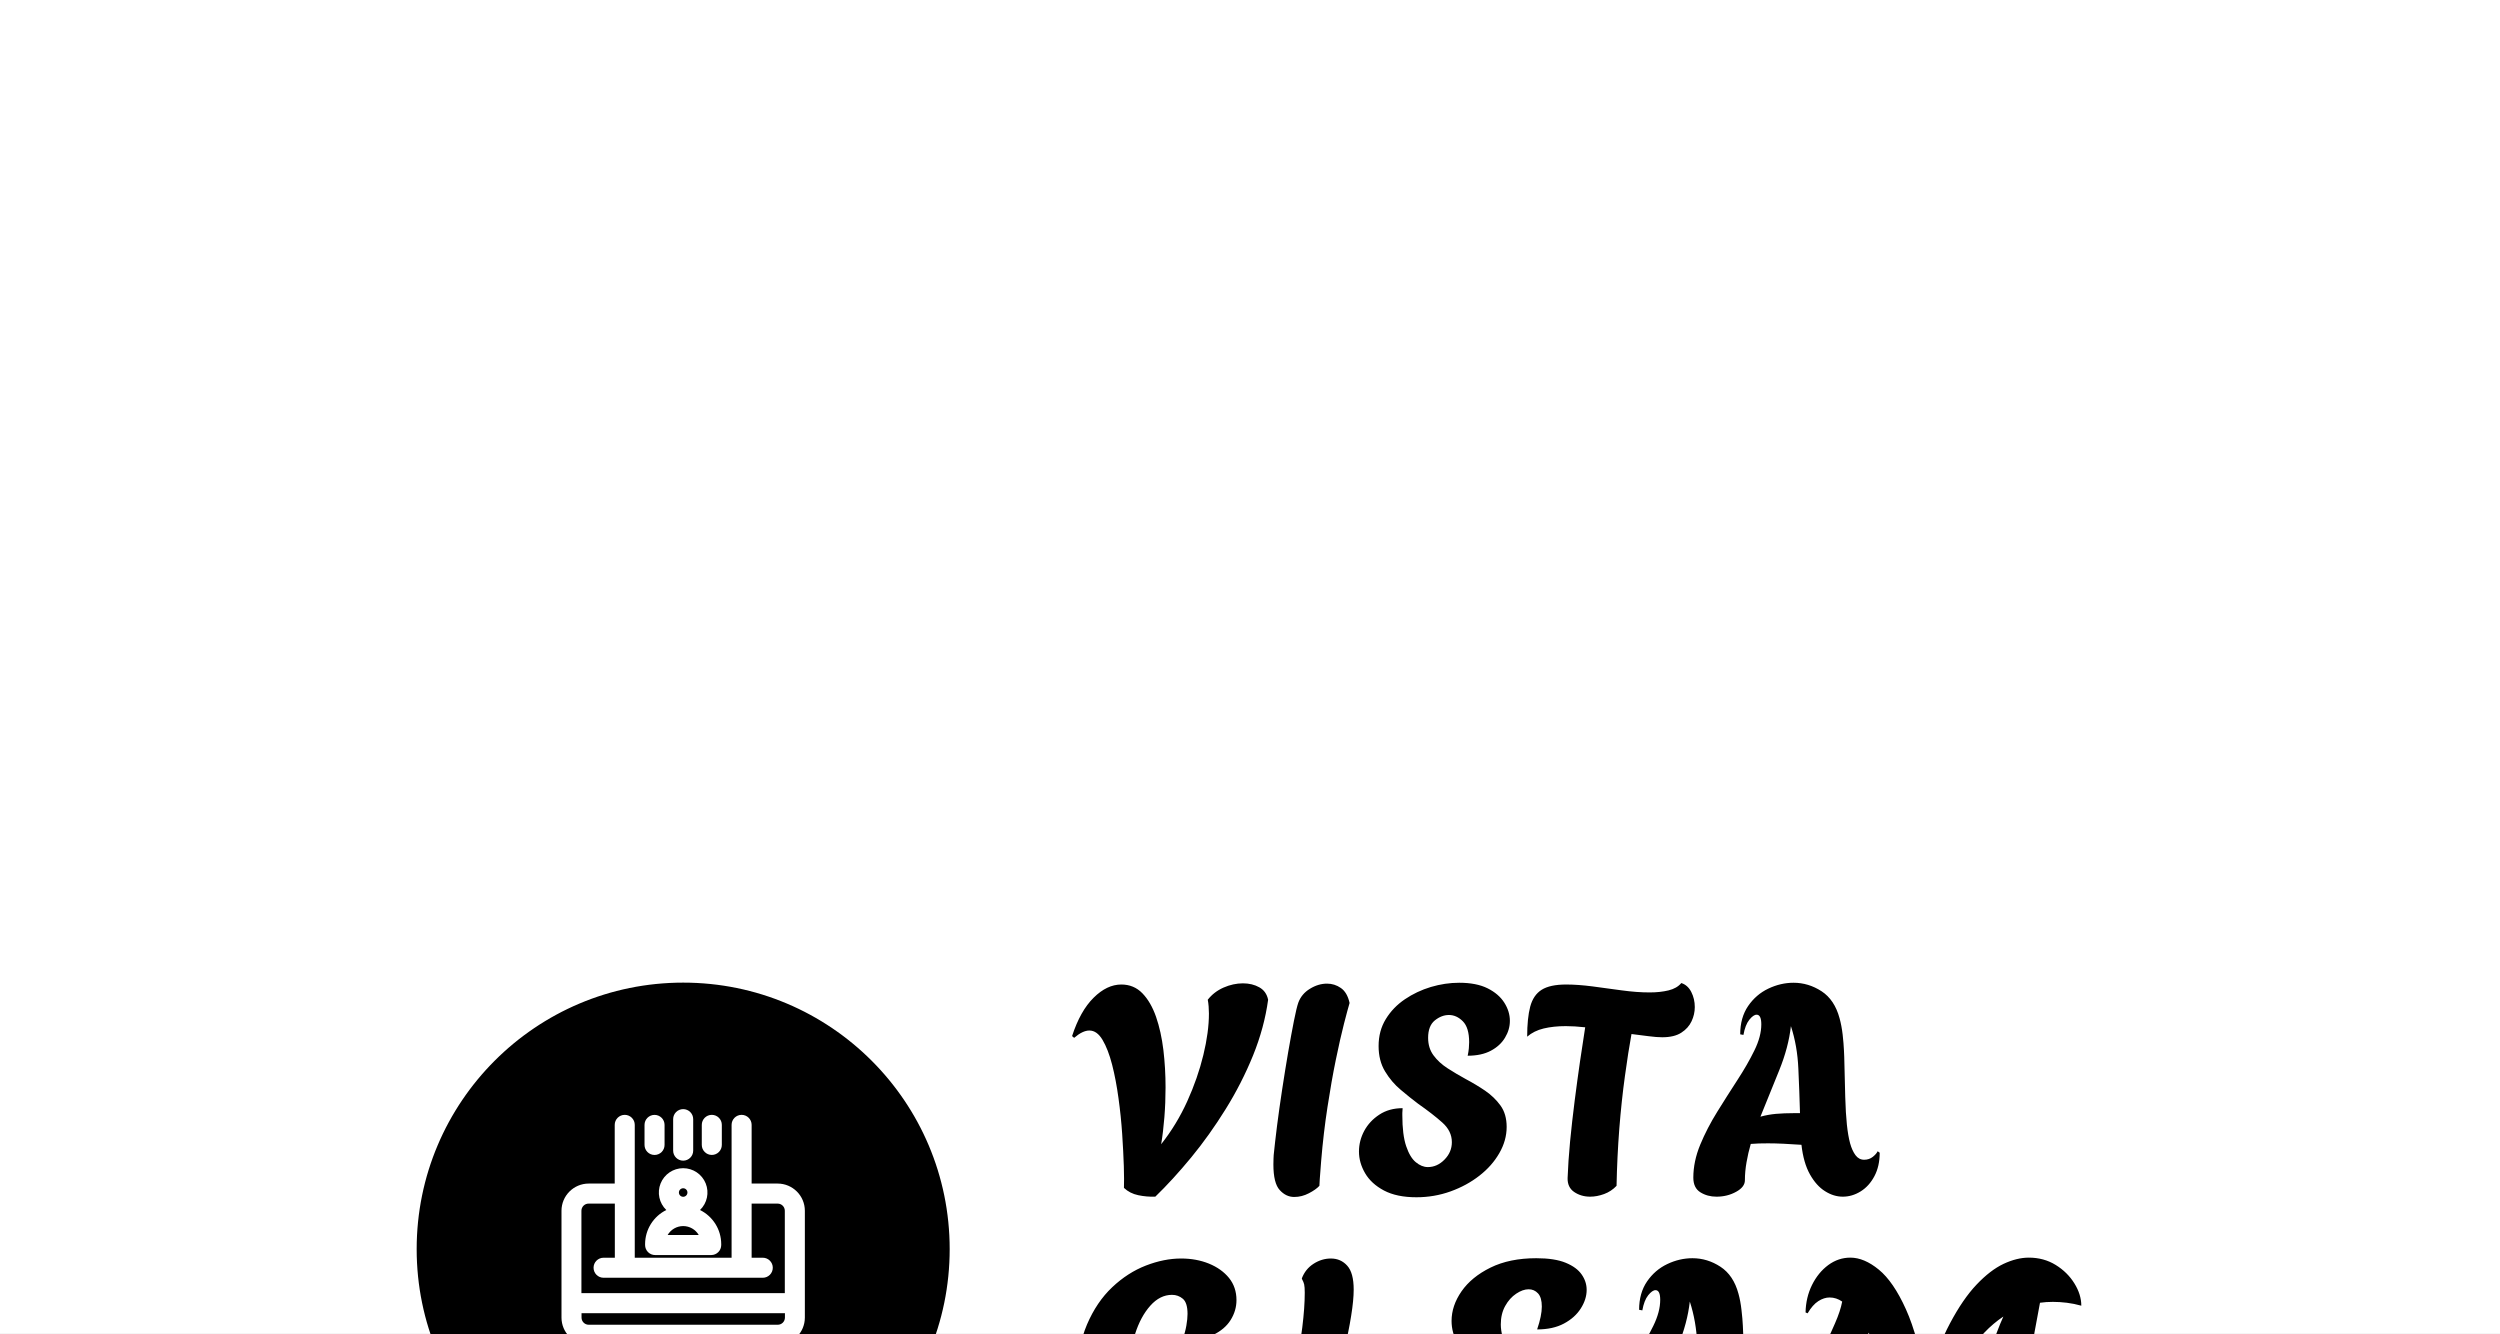
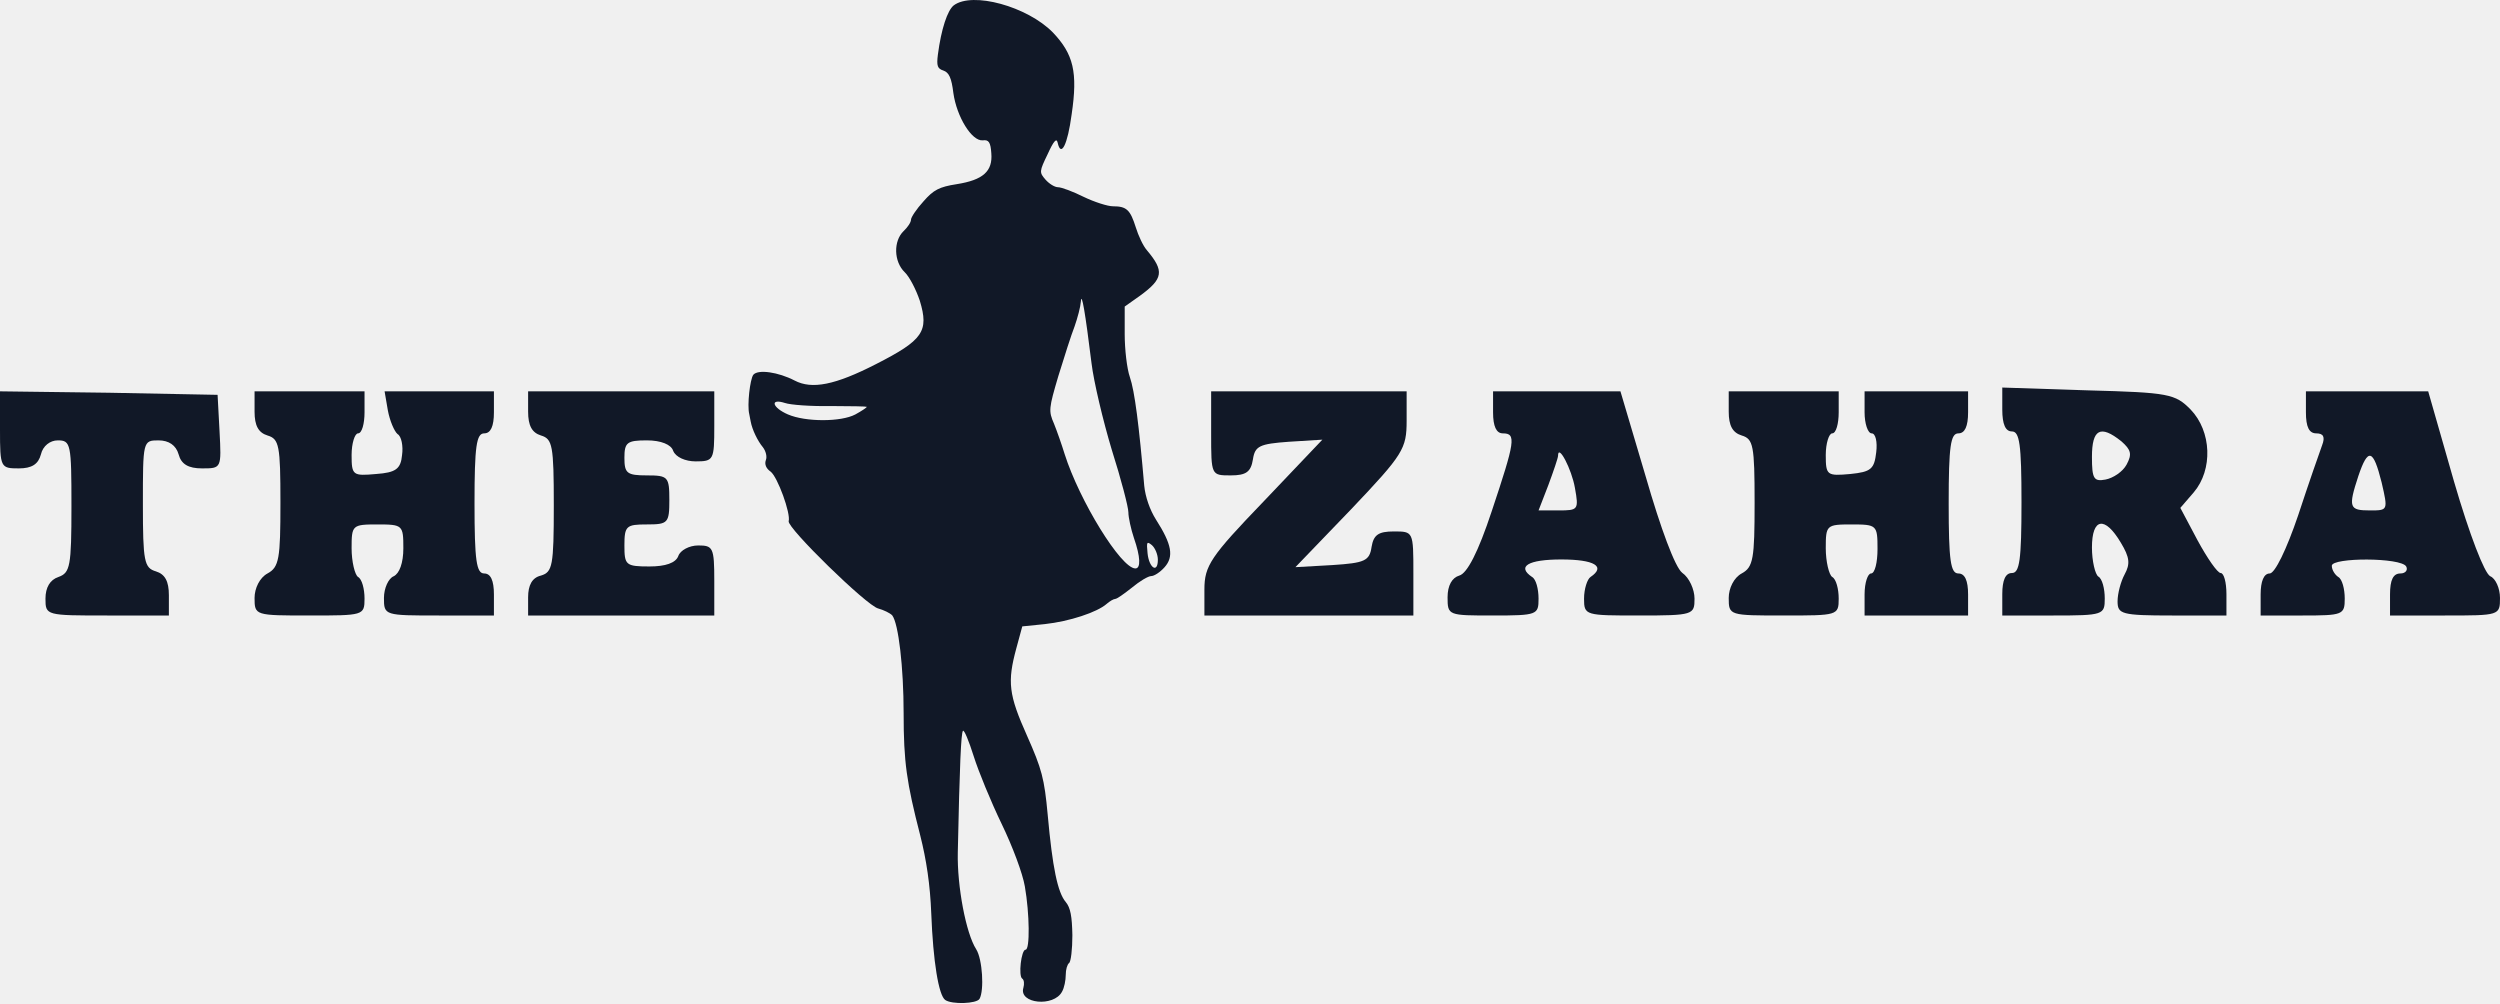
- <svg xmlns="http://www.w3.org/2000/svg" version="1.1" width="100%" height="100%" viewBox="0 0 1500 800">
-   <rect width="100%" height="100%" fill="#ffffff" />
-   <g transform="matrix(0.6666667,0,0,0.6666667,249.3939,582.8108)">
-     <svg viewBox="0 0 396 132" data-background-color="#000000" preserveAspectRatio="xMidYMid meet" height="500" width="1500">
-       <g id="tight-bounds" transform="matrix(1,0,0,1,0.24,0.2069327)">
-         <svg viewBox="0 0 395.52 131.586" height="131.586" width="395.52">
-           <g>
-             <svg viewBox="0 0 652.375 217.04" height="131.586" width="395.52">
-               <g transform="matrix(1,0,0,1,256.8549,0)">
-                 <svg viewBox="0 0 395.52 217.04" height="217.04" width="395.52">
-                   <g id="textblocktransform">
-                     <svg viewBox="0 0 395.52 217.04" height="217.04" width="395.52" id="textblock">
-                       <g>
-                         <svg viewBox="0 0 395.52 217.04" height="217.04" width="395.52">
-                           <g transform="matrix(1,0,0,1,0,0)">
-                             <svg width="395.52" viewBox="1.05 -36.3 172.2 90.9" height="217.04" data-palette-color="#ffffff">
-                               <svg />
-                               <svg />
-                               <g class="wordmark-text-0" data-fill-palette-color="primary" id="text-0">
-                                 <path d="M15.25 0.2v0c-0.967 0.033-1.933-0.05-2.9-0.25-0.967-0.2-1.783-0.617-2.45-1.25v0c0.033-0.833 0.027-2.067-0.02-3.7-0.053-1.633-0.147-3.46-0.28-5.48-0.133-2.013-0.343-4.053-0.63-6.12-0.28-2.067-0.643-3.977-1.09-5.73-0.453-1.747-0.997-3.153-1.63-4.22-0.633-1.067-1.383-1.6-2.25-1.6v0c-0.767 0-1.633 0.417-2.6 1.25v0l-0.35-0.3c0.933-2.867 2.16-5.05 3.68-6.55 1.513-1.5 3.087-2.25 4.72-2.25v0c1.433 0 2.633 0.5 3.6 1.5 0.967 1 1.743 2.34 2.33 4.02 0.58 1.687 0.997 3.57 1.25 5.65 0.247 2.087 0.37 4.213 0.37 6.38v0c0 1.733-0.067 3.433-0.2 5.1-0.133 1.667-0.317 3.2-0.55 4.6v0c1.767-2.233 3.25-4.673 4.45-7.32 1.2-2.653 2.117-5.29 2.75-7.91 0.633-2.613 0.95-4.97 0.95-7.07v0c0-0.4-0.017-0.807-0.05-1.22-0.033-0.42-0.083-0.797-0.15-1.13v0c0.7-0.9 1.6-1.593 2.7-2.08 1.1-0.48 2.2-0.72 3.3-0.72v0c1.067 0 2 0.227 2.8 0.68 0.8 0.447 1.3 1.153 1.5 2.12v0c-0.433 3.167-1.29 6.333-2.57 9.5-1.287 3.167-2.847 6.223-4.68 9.17-1.833 2.953-3.79 5.697-5.87 8.23-2.087 2.533-4.13 4.767-6.13 6.7zM38.95 0.25v0c-0.933 0-1.757-0.393-2.47-1.18-0.72-0.78-1.08-2.237-1.08-4.37v0c0-0.367 0.007-0.693 0.02-0.98 0.02-0.28 0.03-0.487 0.03-0.62v0c0.133-1.333 0.323-2.993 0.57-4.98 0.253-1.98 0.547-4.063 0.88-6.25 0.333-2.18 0.673-4.287 1.02-6.32 0.353-2.033 0.68-3.81 0.98-5.33 0.3-1.513 0.55-2.553 0.75-3.12v0c0.367-1 1.027-1.79 1.98-2.37 0.947-0.587 1.92-0.88 2.92-0.88v0c0.867 0 1.657 0.25 2.37 0.75 0.72 0.5 1.213 1.35 1.48 2.55v0c-0.2 0.667-0.517 1.84-0.95 3.52-0.433 1.687-0.9 3.747-1.4 6.18-0.5 2.433-0.973 5.117-1.42 8.05-0.453 2.933-0.813 6-1.08 9.2v0c-0.033 0.567-0.083 1.223-0.15 1.97-0.067 0.753-0.117 1.513-0.15 2.28v0c-0.4 0.433-1 0.857-1.8 1.27-0.8 0.42-1.633 0.63-2.5 0.63zM59.8 0.3v0c-2.233 0-4.077-0.383-5.53-1.15-1.447-0.767-2.52-1.75-3.22-2.95-0.7-1.2-1.05-2.433-1.05-3.7v0c0-1.233 0.3-2.41 0.9-3.53 0.6-1.113 1.46-2.037 2.58-2.77 1.113-0.733 2.437-1.1 3.97-1.1v0c-0.033 0.3-0.05 0.573-0.05 0.82 0 0.253 0 0.38 0 0.38v0c0 2.233 0.217 3.99 0.65 5.27 0.433 1.287 0.983 2.203 1.65 2.75 0.667 0.553 1.35 0.83 2.05 0.83v0c1.067 0 2.017-0.427 2.85-1.28 0.833-0.847 1.25-1.837 1.25-2.97v0c0-1.267-0.543-2.383-1.63-3.35-1.08-0.967-2.453-2.033-4.12-3.2v0c-0.933-0.7-1.923-1.493-2.97-2.38-1.053-0.88-1.947-1.93-2.68-3.15-0.733-1.213-1.1-2.653-1.1-4.32v0c0-1.733 0.41-3.267 1.23-4.6 0.813-1.333 1.897-2.46 3.25-3.38 1.347-0.913 2.827-1.613 4.44-2.1 1.62-0.48 3.23-0.72 4.83-0.72v0c1.967 0 3.583 0.317 4.85 0.95 1.267 0.633 2.217 1.45 2.85 2.45 0.633 1 0.95 2.033 0.95 3.1v0c0 1-0.277 1.957-0.83 2.87-0.547 0.92-1.353 1.663-2.42 2.23-1.067 0.567-2.383 0.85-3.95 0.85v0c0.1-0.467 0.167-0.893 0.2-1.28 0.033-0.38 0.05-0.72 0.05-1.02v0c0-1.667-0.36-2.86-1.08-3.58-0.713-0.713-1.503-1.07-2.37-1.07v0c-0.833 0-1.633 0.307-2.4 0.92-0.767 0.62-1.15 1.613-1.15 2.98v0c0 1.167 0.31 2.167 0.93 3 0.613 0.833 1.413 1.567 2.4 2.2 0.98 0.633 2.02 1.25 3.12 1.85v0c1.133 0.6 2.227 1.257 3.28 1.97 1.047 0.72 1.92 1.563 2.62 2.53 0.7 0.967 1.05 2.183 1.05 3.65v0c0 1.533-0.417 3.023-1.25 4.47-0.833 1.453-1.967 2.737-3.4 3.85-1.433 1.12-3.073 2.013-4.92 2.68-1.853 0.667-3.797 1-5.83 1zM89.45 0.2v0c-1.033 0-1.943-0.267-2.73-0.8-0.78-0.533-1.153-1.333-1.12-2.4v0c0.067-1.867 0.207-3.933 0.42-6.2 0.22-2.267 0.48-4.577 0.78-6.93 0.3-2.347 0.607-4.603 0.92-6.77 0.32-2.167 0.613-4.1 0.88-5.8v0c-0.6-0.067-1.183-0.117-1.75-0.15-0.567-0.033-1.083-0.05-1.55-0.05v0c-1.4 0-2.66 0.133-3.78 0.4-1.113 0.267-2.053 0.733-2.82 1.4v0c0-2.1 0.173-3.81 0.52-5.13 0.353-1.313 1.003-2.27 1.95-2.87 0.953-0.6 2.347-0.9 4.18-0.9v0c1.333 0 2.827 0.107 4.48 0.32 1.647 0.22 3.32 0.447 5.02 0.68 1.7 0.233 3.283 0.35 4.75 0.35v0c1.2 0 2.277-0.117 3.23-0.35 0.947-0.233 1.67-0.65 2.17-1.25v0c0.733 0.233 1.3 0.74 1.7 1.52 0.4 0.787 0.6 1.647 0.6 2.58v0c0 0.833-0.183 1.64-0.55 2.42-0.367 0.787-0.95 1.437-1.75 1.95-0.8 0.52-1.883 0.78-3.25 0.78v0c-0.633 0-1.41-0.06-2.33-0.18-0.913-0.113-1.887-0.237-2.92-0.37v0c-0.367 2-0.74 4.39-1.12 7.17-0.387 2.787-0.707 5.78-0.96 8.98-0.247 3.2-0.403 6.45-0.47 9.75v0c-0.6 0.633-1.307 1.1-2.12 1.4-0.82 0.3-1.613 0.45-2.38 0.45zM111 0.2v0c-1.033 0-1.95-0.25-2.75-0.75-0.8-0.5-1.2-1.333-1.2-2.5v0c0-1.833 0.39-3.7 1.17-5.6 0.787-1.9 1.757-3.777 2.91-5.63 1.147-1.847 2.293-3.653 3.44-5.42 1.153-1.767 2.12-3.45 2.9-5.05 0.787-1.6 1.18-3.083 1.18-4.45v0c0-1.1-0.267-1.65-0.8-1.65v0c-0.367 0-0.783 0.29-1.25 0.87-0.467 0.587-0.8 1.447-1 2.58v0l-0.55-0.1c0-1.9 0.45-3.51 1.35-4.83 0.9-1.313 2.05-2.303 3.45-2.97 1.4-0.667 2.833-1 4.3-1v0c1.7 0 3.293 0.483 4.78 1.45 1.48 0.967 2.503 2.5 3.07 4.6v0c0.233 0.833 0.41 1.767 0.53 2.8 0.113 1.033 0.187 1.923 0.22 2.67 0.033 0.753 0.05 1.13 0.05 1.13v0c0.067 2.7 0.123 4.983 0.17 6.85 0.053 1.867 0.147 3.433 0.28 4.7 0.133 1.267 0.317 2.333 0.55 3.2v0c0.233 0.833 0.54 1.507 0.92 2.02 0.387 0.52 0.88 0.78 1.48 0.78v0c0.567 0 1.06-0.167 1.48-0.5 0.413-0.333 0.687-0.65 0.82-0.95v0l0.35 0.25c0 1.533-0.3 2.867-0.9 4-0.6 1.133-1.383 2-2.35 2.6-0.967 0.6-1.983 0.9-3.05 0.9v0c-1.033 0-2.04-0.31-3.02-0.93-0.987-0.613-1.847-1.57-2.58-2.87-0.733-1.3-1.217-2.983-1.45-5.05v0c-1.033-0.067-2.043-0.127-3.03-0.18-0.98-0.047-1.87-0.07-2.67-0.07v0c-0.533 0-1.043 0.007-1.53 0.02-0.48 0.02-0.953 0.047-1.42 0.08v0c-0.3 1.033-0.54 2.073-0.72 3.12-0.187 1.053-0.28 2.08-0.28 3.08v0c0 0.767-0.5 1.423-1.5 1.97-1 0.553-2.117 0.83-3.35 0.83zM118.5-13.45v0c0.833-0.233 1.717-0.393 2.65-0.48 0.933-0.08 1.933-0.12 3-0.12v0h1.1c-0.067-2.467-0.16-5-0.28-7.6-0.113-2.6-0.537-5.017-1.27-7.25v0c-0.267 2.4-0.933 4.917-2 7.55-1.067 2.633-2.133 5.267-3.2 7.9z" fill="#000000" fill-rule="nonzero" stroke="none" stroke-width="1" stroke-linecap="butt" stroke-linejoin="miter" stroke-miterlimit="10" stroke-dasharray="" stroke-dashoffset="0" font-family="none" font-weight="none" font-size="none" text-anchor="none" style="mix-blend-mode: normal" data-fill-palette-color="primary" opacity="1" />
-                                 <path transform="translate(0,47)" d="M21.25 7.6v0c-0.233 0-0.457-0.007-0.67-0.02-0.22-0.02-0.447-0.047-0.68-0.08v0c-0.2-1.433-0.35-2.857-0.45-4.27-0.1-1.42-0.167-2.763-0.2-4.03v0c-1.6 0.733-3.25 1.1-4.95 1.1v0c-2.133 0-4.14-0.583-6.02-1.75-1.887-1.167-3.413-2.95-4.58-5.35-1.167-2.4-1.75-5.417-1.75-9.05v0c0-3.533 0.55-6.583 1.65-9.15 1.1-2.567 2.533-4.683 4.3-6.35 1.767-1.667 3.683-2.9 5.75-3.7 2.067-0.8 4.067-1.2 6-1.2v0c1.733 0 3.317 0.29 4.75 0.87 1.433 0.587 2.577 1.403 3.43 2.45 0.847 1.053 1.27 2.313 1.27 3.78v0c0 1.2-0.333 2.333-1 3.4-0.667 1.067-1.683 1.923-3.05 2.57-1.367 0.653-3.1 0.98-5.2 0.98v0c0.333-0.967 0.567-1.833 0.7-2.6 0.133-0.767 0.2-1.433 0.2-2v0c0-1.267-0.267-2.127-0.8-2.58-0.533-0.447-1.15-0.67-1.85-0.67v0c-1.367 0-2.6 0.617-3.7 1.85-1.1 1.233-1.967 2.84-2.6 4.82-0.633 1.987-0.95 4.113-0.95 6.38v0c0 3.233 0.633 5.767 1.9 7.6 1.267 1.833 2.85 2.75 4.75 2.75v0c0.733 0 1.5-0.15 2.3-0.45v0-0.05c0-2.5 0.227-4.493 0.68-5.98 0.447-1.48 1.03-2.537 1.75-3.17 0.713-0.633 1.453-0.95 2.22-0.95v0c0.833 0 1.627 0.283 2.38 0.85 0.747 0.567 1.37 1.29 1.87 2.17 0.5 0.887 0.75 1.847 0.75 2.88v0c0 0.933-0.257 1.873-0.77 2.82-0.52 0.953-1.397 1.813-2.63 2.58v0c-0.067 0.267-0.117 0.533-0.15 0.8-0.033 0.267-0.05 0.533-0.05 0.8v0c0 0.9 0.193 1.917 0.58 3.05 0.38 1.133 0.987 2.717 1.82 4.75v0c-0.2 0.767-0.657 1.467-1.37 2.1-0.72 0.633-1.57 1.133-2.55 1.5-0.987 0.367-2.013 0.55-3.08 0.55zM54.95 0.35v0c-1.2 0-2.557-0.217-4.07-0.65-1.52-0.433-3.103-0.91-4.75-1.43-1.653-0.513-3.297-0.887-4.93-1.12v0c-1.133 1.067-2.193 1.823-3.18 2.27-0.98 0.453-1.853 0.68-2.62 0.68v0c-0.967 0-1.783-0.283-2.45-0.85-0.667-0.567-1.167-1.293-1.5-2.18-0.333-0.88-0.5-1.787-0.5-2.72v0c0-0.967 0.177-1.883 0.53-2.75 0.347-0.867 0.887-1.577 1.62-2.13 0.733-0.547 1.667-0.82 2.8-0.82v0c0.233 0 0.483 0.017 0.75 0.05 0.267 0.033 0.55 0.083 0.85 0.15v0c0.633-1.933 1.19-4.073 1.67-6.42 0.487-2.353 0.873-4.663 1.16-6.93 0.28-2.267 0.42-4.233 0.42-5.9v0c0-0.667-0.033-1.143-0.1-1.43-0.067-0.28-0.183-0.57-0.35-0.87v0l-0.05-0.15c0.4-1.067 1.067-1.9 2-2.5 0.933-0.6 1.917-0.9 2.95-0.9v0c1.133 0 2.067 0.41 2.8 1.23 0.733 0.813 1.1 2.17 1.1 4.07v0c0 1.2-0.143 2.69-0.43 4.47-0.28 1.787-0.67 3.703-1.17 5.75-0.5 2.053-1.05 4.08-1.65 6.08-0.6 2-1.2 3.783-1.8 5.35v0c1.467 0.333 2.943 0.717 4.43 1.15 1.48 0.433 2.937 0.65 4.37 0.65v0c1.1 0 2.16-0.2 3.18-0.6 1.013-0.4 1.97-1.133 2.87-2.2v0c0.667 0.433 1.16 1.05 1.48 1.85 0.313 0.8 0.47 1.65 0.47 2.55v0c0 1-0.207 1.973-0.62 2.92-0.42 0.953-1.063 1.747-1.93 2.38-0.867 0.633-1.983 0.95-3.35 0.95zM72.75 0.35v0c-2.233 0-4.083-0.41-5.55-1.23-1.467-0.813-2.55-1.88-3.25-3.2-0.7-1.313-1.05-2.737-1.05-4.27v0c0-1.367 0.267-2.717 0.8-4.05 0.533-1.333 1.327-2.55 2.38-3.65 1.047-1.1 2.32-1.967 3.82-2.6v0c-1.367-0.867-2.39-1.91-3.07-3.13-0.687-1.213-1.03-2.487-1.03-3.82v0c0-1.733 0.567-3.417 1.7-5.05 1.133-1.633 2.783-2.983 4.95-4.05 2.167-1.067 4.767-1.6 7.8-1.6v0c2.1 0 3.777 0.26 5.03 0.78 1.247 0.513 2.153 1.18 2.72 2 0.567 0.813 0.85 1.687 0.85 2.62v0c0 1.067-0.333 2.123-1 3.17-0.667 1.053-1.627 1.913-2.88 2.58-1.247 0.667-2.77 1-4.57 1v0c0.533-1.567 0.8-2.867 0.8-3.9v0c0-1.033-0.217-1.783-0.65-2.25-0.433-0.467-0.967-0.7-1.6-0.7v0c-0.667 0-1.373 0.25-2.12 0.75-0.753 0.5-1.38 1.2-1.88 2.1-0.5 0.9-0.75 1.95-0.75 3.15v0c0 0.633 0.1 1.34 0.3 2.12 0.2 0.787 0.517 1.563 0.95 2.33v0c0.733-0.467 1.407-0.81 2.02-1.03 0.62-0.213 1.18-0.32 1.68-0.32v0c1.033 0 1.783 0.357 2.25 1.07 0.467 0.72 0.7 1.53 0.7 2.43v0c0 1.067-0.323 2.083-0.97 3.05-0.653 0.967-1.613 1.45-2.88 1.45v0c-1.167 0-2.533-0.55-4.1-1.65v0c-1.833 1.3-2.75 2.833-2.75 4.6v0c0 1.367 0.423 2.4 1.27 3.1 0.853 0.7 1.947 1.05 3.28 1.05v0c1.7 0 3.6-0.593 5.7-1.78 2.1-1.18 3.967-2.953 5.6-5.32v0l0.4 0.25c-0.067 2.333-0.543 4.373-1.43 6.12-0.88 1.753-2.027 3.213-3.44 4.38-1.42 1.167-2.997 2.04-4.73 2.62-1.733 0.587-3.5 0.88-5.3 0.88zM93.75 0.2v0c-1.033 0-1.95-0.25-2.75-0.75-0.8-0.5-1.2-1.333-1.2-2.5v0c0-1.833 0.39-3.7 1.17-5.6 0.787-1.9 1.757-3.777 2.91-5.63 1.147-1.847 2.293-3.653 3.44-5.42 1.153-1.767 2.12-3.45 2.9-5.05 0.787-1.6 1.18-3.083 1.18-4.45v0c0-1.1-0.267-1.65-0.8-1.65v0c-0.367 0-0.783 0.29-1.25 0.87-0.467 0.587-0.8 1.447-1 2.58v0l-0.55-0.1c0-1.9 0.45-3.51 1.35-4.83 0.9-1.313 2.05-2.303 3.45-2.97 1.4-0.667 2.833-1 4.3-1v0c1.7 0 3.29 0.483 4.77 1.45 1.487 0.967 2.513 2.5 3.08 4.6v0c0.233 0.833 0.407 1.767 0.52 2.8 0.12 1.033 0.197 1.923 0.23 2.67 0.033 0.753 0.05 1.13 0.05 1.13v0c0.067 2.7 0.123 4.983 0.17 6.85 0.053 1.867 0.147 3.433 0.28 4.7 0.133 1.267 0.317 2.333 0.55 3.2v0c0.233 0.833 0.54 1.507 0.92 2.02 0.387 0.52 0.88 0.78 1.48 0.78v0c0.567 0 1.057-0.167 1.47-0.5 0.42-0.333 0.697-0.65 0.83-0.95v0l0.35 0.25c0 1.533-0.3 2.867-0.9 4-0.6 1.133-1.383 2-2.35 2.6-0.967 0.6-1.983 0.9-3.05 0.9v0c-1.033 0-2.043-0.31-3.03-0.93-0.98-0.613-1.837-1.57-2.57-2.87-0.733-1.3-1.217-2.983-1.45-5.05v0c-1.033-0.067-2.043-0.127-3.03-0.18-0.98-0.047-1.87-0.07-2.67-0.07v0c-0.533 0-1.043 0.007-1.53 0.02-0.48 0.02-0.953 0.047-1.42 0.08v0c-0.3 1.033-0.54 2.073-0.72 3.12-0.187 1.053-0.28 2.08-0.28 3.08v0c0 0.767-0.5 1.423-1.5 1.97-1 0.553-2.117 0.83-3.35 0.83zM101.25-13.45v0c0.833-0.233 1.717-0.393 2.65-0.48 0.933-0.08 1.933-0.12 3-0.12v0h1.1c-0.067-2.467-0.16-5-0.28-7.6-0.113-2.6-0.537-5.017-1.27-7.25v0c-0.267 2.4-0.933 4.917-2 7.55-1.067 2.633-2.133 5.267-3.2 7.9zM162 0v0c-1.067 0-2.09-0.3-3.07-0.9-0.987-0.6-1.78-1.55-2.38-2.85-0.6-1.3-0.9-2.967-0.9-5v0c0-1.667 0.2-3.543 0.6-5.63 0.4-2.08 0.923-4.17 1.57-6.27 0.653-2.1 1.363-4 2.13-5.7v0c-2.3 1.533-4.317 3.65-6.05 6.35-1.733 2.7-3.233 5.833-4.5 9.4v0c0.267 1.067 0.483 2.067 0.65 3 0.167 0.933 0.25 1.783 0.25 2.55v0c0 1.467-0.35 2.617-1.05 3.45-0.7 0.833-1.917 1.25-3.65 1.25v0c-1.533 0-2.66-0.343-3.38-1.03-0.713-0.68-1.07-1.637-1.07-2.87v0c0-0.8 0.14-1.717 0.42-2.75 0.287-1.033 0.697-2.15 1.23-3.35v0c-0.6-1.767-1.333-3.757-2.2-5.97-0.867-2.22-2.083-4.647-3.65-7.28v0c-0.467 1.967-0.94 3.923-1.42 5.87-0.487 1.953-0.89 3.753-1.21 5.4-0.313 1.653-0.47 3.047-0.47 4.18v0c0 1.833 0.5 2.75 1.5 2.75v0l0.1 0.1c0 1.1-0.273 2.04-0.82 2.82-0.553 0.787-1.253 1.387-2.1 1.8-0.853 0.42-1.747 0.63-2.68 0.63v0c-0.9 0-1.777-0.217-2.63-0.65-0.847-0.433-1.537-1.11-2.07-2.03-0.533-0.913-0.8-2.087-0.8-3.52v0c0-1.367 0.24-2.86 0.72-4.48 0.487-1.613 1.097-3.263 1.83-4.95 0.733-1.68 1.483-3.33 2.25-4.95 0.767-1.613 1.457-3.13 2.07-4.55 0.62-1.413 1.03-2.653 1.23-3.72v0c-0.667-0.467-1.383-0.7-2.15-0.7v0c-0.633 0-1.273 0.207-1.92 0.62-0.653 0.42-1.263 1.113-1.83 2.08v0l-0.35-0.15c0.033-1.7 0.4-3.26 1.1-4.68 0.7-1.413 1.623-2.547 2.77-3.4 1.153-0.847 2.413-1.27 3.78-1.27v0c1.567 0 3.183 0.683 4.85 2.05 1.667 1.367 3.207 3.617 4.62 6.75 1.42 3.133 2.563 7.367 3.43 12.7v0c1.267-4.1 2.633-7.533 4.1-10.3 1.467-2.767 2.977-4.967 4.53-6.6 1.547-1.633 3.077-2.81 4.59-3.53 1.52-0.713 2.963-1.07 4.33-1.07v0c1.7 0 3.227 0.417 4.58 1.25 1.347 0.833 2.41 1.883 3.19 3.15 0.787 1.267 1.18 2.533 1.18 3.8v0c-0.833-0.233-1.657-0.4-2.47-0.5-0.82-0.1-1.613-0.15-2.38-0.15v0c-0.767 0-1.5 0.05-2.2 0.15v0c-0.3 1.533-0.617 3.24-0.95 5.12-0.333 1.887-0.623 3.78-0.87 5.68-0.253 1.9-0.38 3.65-0.38 5.25v0c0 1.633 0.167 2.967 0.5 4 0.333 1.033 0.917 1.55 1.75 1.55v0c0.533 0 1.077-0.233 1.63-0.7 0.547-0.467 0.953-1.183 1.22-2.15v0l0.35 0.15c0 2.2-0.367 4.023-1.1 5.47-0.733 1.453-1.673 2.54-2.82 3.26-1.153 0.713-2.33 1.07-3.53 1.07z" fill="#000000" fill-rule="nonzero" stroke="none" stroke-width="1" stroke-linecap="butt" stroke-linejoin="miter" stroke-miterlimit="10" stroke-dasharray="" stroke-dashoffset="0" font-family="none" font-weight="none" font-size="none" text-anchor="none" style="mix-blend-mode: normal" data-fill-palette-color="primary" opacity="1" />
-                               </g>
-                             </svg>
-                           </g>
-                         </svg>
-                       </g>
-                     </svg>
-                   </g>
-                 </svg>
-               </g>
-               <g transform="matrix(1,0,0,1,0,4.075996)">
-                 <svg viewBox="0 0 208.888 208.888" height="208.888" width="208.888">
-                   <g>
-                     <svg />
-                   </g>
-                   <g id="icon-0">
-                     <svg viewBox="0 0 208.888 208.888" height="208.888" width="208.888">
-                       <g>
-                         <path d="M0 104.444c0-57.683 46.761-104.444 104.444-104.444 57.683 0 104.444 46.761 104.444 104.444 0 57.683-46.761 104.444-104.444 104.444-57.683 0-104.444-46.761-104.444-104.444zM104.444 199.726c52.623 0 95.282-42.659 95.282-95.282 0-52.623-42.659-95.282-95.282-95.282-52.623 0-95.282 42.659-95.282 95.282 0 52.623 42.659 95.282 95.282 95.282z" data-fill-palette-color="accent" fill="#000000" stroke="transparent" />
-                         <ellipse rx="103.399" ry="103.399" cx="104.444" cy="104.444" fill="#000000" stroke="transparent" stroke-width="0" fill-opacity="1" data-fill-palette-color="accent" />
-                       </g>
-                       <g transform="matrix(1,0,0,1,56.75668,49.57556)">
-                         <svg viewBox="0 0 95.374 109.736" height="109.736" width="95.374">
-                           <g>
-                             <svg data-name="Layer 1" viewBox="7.5 1.1 85 97.8" x="0" y="0" height="109.736" width="95.374" class="icon-dxe-0" data-fill-palette-color="quaternary" id="dxe-0">
-                               <path d="M83 27.1H73.91V6.6A3.5 3.5 0 1 0 66.91 6.6V53H33.09V6.6A3.5 3.5 0 0 0 26.09 6.6V27.1H17A9.51 9.51 0 0 0 7.5 36.6V73.91A9.51 9.51 0 0 0 17 83.41H37.43V91.9H31.51A3.5 3.5 0 1 0 31.51 98.9H68.51A3.5 3.5 0 0 0 68.51 91.9H62.57V83.41H83A9.51 9.51 0 0 0 92.5 73.91V36.6A9.51 9.51 0 0 0 83 27.1M17 34.1H26.13V53H22.2A3.5 3.5 0 0 0 22.2 60H77.8A3.5 3.5 0 0 0 77.8 53H73.91V34.1H83A2.5 2.5 0 0 1 85.5 36.6V65.37H14.46V36.6A2.5 2.5 0 0 1 17 34.1M55.57 91.9H44.43V83.41H55.57ZM83 76.41H17A2.5 2.5 0 0 1 14.5 73.91V72.37H85.54V73.91A2.5 2.5 0 0 1 83 76.41" fill="#ffffff" data-fill-palette-color="quaternary" />
-                               <path d="M40.21 52.07H59.79A3.5 3.5 0 0 0 63.29 48.57V48.24A13.3 13.3 0 0 0 55.88 36.34 8.49 8.49 0 1 0 44.11 36.34 13.3 13.3 0 0 0 36.7 48.24V48.57A3.5 3.5 0 0 0 40.21 52.07M44.57 45.07A6.29 6.29 0 0 1 55.44 45.07ZM50 28.74A1.49 1.49 0 1 1 48.51 30.23 1.49 1.49 0 0 1 50 28.74" fill="#ffffff" data-fill-palette-color="quaternary" />
-                               <path d="M53.5 15.61V4.6A3.5 3.5 0 1 0 46.5 4.6V15.6A3.5 3.5 0 0 0 53.5 15.6Z" fill="#ffffff" data-fill-palette-color="quaternary" />
-                               <path d="M63.5 6.6A3.5 3.5 0 1 0 56.5 6.6V13.6A3.5 3.5 0 0 0 63.5 13.6Z" fill="#ffffff" data-fill-palette-color="quaternary" />
-                               <path d="M40 17.11A3.5 3.5 0 0 0 43.5 13.61V6.61A3.5 3.5 0 1 0 36.5 6.61V13.61A3.5 3.5 0 0 0 40 17.11" fill="#ffffff" data-fill-palette-color="quaternary" />
-                             </svg>
-                           </g>
-                         </svg>
-                       </g>
-                     </svg>
-                   </g>
-                 </svg>
-               </g>
-             </svg>
-           </g>
-           <defs />
-         </svg>
-         <rect width="395.52" height="131.586" fill="none" stroke="none" visibility="hidden" />
-       </g>
-     </svg>
-   </g>
+ <svg xmlns="http://www.w3.org/2000/svg" width="658" height="264" viewBox="0 0 658 264" fill="none">
+   <path d="M0 113.141C0 123.097 0.171 123.281 4.958 123.281C8.377 123.281 10.086 122.175 10.77 119.594C11.283 117.381 13.164 115.906 15.215 115.906C18.634 115.906 18.805 116.828 18.805 133.237C18.805 149.094 18.463 150.753 15.386 151.859C13.164 152.597 11.967 154.625 11.967 157.575C11.967 162 12.138 162 28.208 162H44.449V156.653C44.449 152.966 43.423 151.122 41.029 150.384C37.952 149.462 37.61 147.803 37.61 132.684C37.61 116.091 37.61 115.906 41.713 115.906C44.449 115.906 46.329 117.197 47.013 119.594C47.697 122.175 49.577 123.281 53.167 123.281C58.296 123.281 58.296 123.281 57.783 113.509L57.27 103.922L28.721 103.369L0 103V113.141Z" fill="#111827" />
+   <path d="M67 108.347C67 112.034 68.022 113.878 70.405 114.616C73.47 115.537 73.811 117.197 73.811 132.316C73.811 147.066 73.47 149.278 70.405 150.937C68.362 152.044 67 154.809 67 157.391C67 162 67.17 162 81.473 162C95.605 162 95.946 162 95.946 157.575C95.946 154.994 95.265 152.412 94.243 151.859C93.392 151.306 92.54 147.803 92.54 144.3C92.54 138.216 92.711 138.031 99.351 138.031C105.992 138.031 106.162 138.216 106.162 144.3C106.162 148.172 105.141 150.937 103.608 151.675C102.246 152.228 101.054 154.809 101.054 157.391C101.054 162 101.224 162 115.527 162H130V156.469C130 152.781 129.149 150.937 127.446 150.937C125.403 150.937 124.892 147.619 124.892 132.5C124.892 117.381 125.403 114.062 127.446 114.062C129.149 114.062 130 112.219 130 108.531V103H115.697H101.224L102.076 107.978C102.586 110.744 103.778 113.509 104.63 114.247C105.651 114.8 106.162 117.381 105.822 119.778C105.481 123.466 104.119 124.387 99.011 124.756C92.881 125.309 92.54 125.125 92.54 119.778C92.54 116.644 93.392 114.062 94.243 114.062C95.265 114.062 95.946 111.481 95.946 108.531V103H81.473H67V108.347Z" fill="#111827" />
+   <path d="M139 108.347C139 112.034 140.014 113.878 142.379 114.616C145.421 115.537 145.759 117.197 145.759 133.053C145.759 148.909 145.421 150.569 142.379 151.491C140.014 152.044 139 154.072 139 157.206V162H163.5H188V152.781C188 144.116 187.662 143.562 183.776 143.562C181.41 143.562 179.045 144.853 178.538 146.328C177.862 148.172 175.159 149.094 170.934 149.094C164.683 149.094 164.345 148.725 164.345 143.562C164.345 138.4 164.852 138.031 170.259 138.031C175.834 138.031 176.172 137.662 176.172 131.578C176.172 125.494 175.834 125.125 170.259 125.125C165.021 125.125 164.345 124.572 164.345 120.516C164.345 116.459 165.021 115.906 170.259 115.906C173.976 115.906 176.679 117.012 177.186 118.672C177.862 120.331 180.397 121.437 183.1 121.437C187.831 121.437 188 121.069 188 112.219V103H163.5H139V108.347Z" fill="#111827" />
+   <path d="M318.774 114.062C318.774 125.125 318.774 125.125 323.919 125.125C328 125.125 329.242 124.203 329.774 120.884C330.306 117.381 331.548 116.828 339.177 116.275L348.048 115.722L332.613 131.947C318.597 146.512 317 148.909 317 155.178V162H344.5H372V150.937C372 139.875 372 139.875 366.855 139.875C362.774 139.875 361.532 140.797 361 143.931C360.468 147.619 359.226 148.172 350.71 148.725L340.952 149.278L355.677 133.975C369.339 119.594 370.226 118.119 370.226 110.744V103H344.5H318.774V114.062Z" fill="#111827" />
+   <path d="M392.974 108.531C392.974 112.219 393.829 114.062 395.539 114.062C399.132 114.062 398.789 116.091 392.632 134.528C389.039 145.406 386.132 150.937 384.079 151.491C382.197 152.044 381 154.072 381 157.206C381 162 381.171 162 392.974 162C404.605 162 404.947 161.816 404.947 157.575C404.947 154.994 404.263 152.412 403.237 151.859C399.132 149.094 402.211 147.25 410.934 147.25C419.658 147.25 422.737 149.094 418.632 151.859C417.776 152.412 416.921 154.994 416.921 157.575C416.921 162 417.263 162 431.461 162C445.658 162 446 161.816 446 157.575C446 155.178 444.632 152.044 442.75 150.753C440.868 149.278 437.105 139.137 433.171 125.494L426.5 103H409.737H392.974V108.531ZM414.526 128.444C415.553 134.159 415.382 134.344 410.25 134.344H404.947L407.513 127.706C408.882 124.019 410.079 120.516 410.079 119.962C410.079 116.644 413.671 123.466 414.526 128.444Z" fill="#111827" />
+   <path d="M455 108.347C455 112.034 456.022 113.878 458.405 114.616C461.47 115.537 461.811 117.197 461.811 132.316C461.811 147.066 461.47 149.278 458.405 150.937C456.362 152.044 455 154.809 455 157.391C455 162 455.17 162 469.473 162C483.605 162 483.946 162 483.946 157.575C483.946 154.994 483.265 152.412 482.243 151.859C481.392 151.306 480.541 147.803 480.541 144.3C480.541 138.216 480.711 138.031 487.351 138.031C493.992 138.031 494.162 138.216 494.162 144.484C494.162 147.987 493.481 150.937 492.459 150.937C491.608 150.937 490.757 153.334 490.757 156.469V162H504.378H518V156.469C518 152.781 517.149 150.937 515.446 150.937C513.403 150.937 512.892 147.619 512.892 132.5C512.892 117.381 513.403 114.062 515.446 114.062C517.149 114.062 518 112.219 518 108.531V103H504.378H490.757V108.531C490.757 111.481 491.608 114.062 492.63 114.062C493.651 114.062 494.162 116.275 493.822 119.041C493.311 123.466 492.459 124.203 487.011 124.756C480.881 125.309 480.541 125.125 480.541 119.778C480.541 116.644 481.392 114.062 482.243 114.062C483.265 114.062 483.946 111.481 483.946 108.531V103H469.473H455V108.347Z" fill="#111827" />
+   <path d="M527 107.776C527 111.689 527.843 113.553 529.529 113.553C531.551 113.553 532.057 116.907 532.057 132.186C532.057 147.466 531.551 150.82 529.529 150.82C527.843 150.82 527 152.683 527 156.41V162H540.486C553.634 162 553.971 161.814 553.971 157.528C553.971 154.919 553.297 152.311 552.286 151.752C551.443 151.193 550.6 147.652 550.6 144.112C550.6 136.286 553.971 135.727 558.186 142.807C560.546 146.72 560.714 148.398 559.197 151.193C558.186 153.056 557.343 156.224 557.343 158.273C557.343 161.627 558.354 162 571.671 162H586V156.41C586 153.242 585.326 150.82 584.483 150.82C583.64 150.82 580.943 146.907 578.414 142.248L573.863 133.677L577.403 129.578C582.46 123.615 582.123 113.553 576.56 107.776C572.514 103.677 570.829 103.304 549.589 102.745L527 102V107.776ZM558.354 116.161C560.883 118.398 561.22 119.516 559.703 122.311C558.691 124.174 556.163 125.851 554.14 126.224C551.106 126.783 550.6 126.037 550.6 120.261C550.6 112.994 552.791 111.689 558.354 116.161Z" fill="#111827" />
+   <path d="M606.919 108.531C606.919 112.403 607.77 114.062 609.643 114.062C611.516 114.062 612.027 114.984 611.176 117.197C610.495 119.041 607.6 127.337 604.876 135.634C601.811 144.669 598.746 150.937 597.384 150.937C595.851 150.937 595 152.966 595 156.469V162H606.068C616.624 162 617.135 161.816 617.135 157.575C617.135 154.994 616.454 152.412 615.432 151.859C614.581 151.306 613.73 150.016 613.73 148.909C613.73 146.697 631.949 146.697 633.311 149.094C633.822 150.016 633.141 150.937 631.778 150.937C629.905 150.937 629.054 152.597 629.054 156.469V162H643.527C657.83 162 658 162 658 157.391C658 154.809 656.808 152.228 655.446 151.675C653.914 150.937 649.997 140.797 645.911 126.784L639.1 103H622.924H606.919V108.531ZM626.841 126.969C628.543 134.344 628.543 134.344 623.776 134.344C618.327 134.344 617.986 133.606 620.711 125.309C623.265 117.75 624.627 118.119 626.841 126.969Z" fill="#111827" />
+   <path d="M251.024 1.415C249.375 2.72 247.727 7.636 246.854 14.359C246.466 17.369 246.757 18.072 248.309 18.573C249.763 19.075 250.442 20.48 250.927 24.493C251.8 30.715 255.776 37.236 258.685 36.935C260.237 36.735 260.722 37.437 260.916 40.347C261.303 45.063 258.782 47.371 251.8 48.474C247.242 49.177 245.69 49.98 243.072 52.99C241.229 54.997 239.775 57.204 239.775 57.806C239.775 58.508 238.902 59.813 237.835 60.816C235.12 63.425 235.217 68.843 238.126 71.653C239.387 72.857 241.132 76.269 242.102 79.178C244.526 87.206 242.975 89.513 230.562 95.835C219.797 101.353 213.688 102.557 209.13 100.149C204.863 97.942 199.529 97.139 198.269 98.644C197.396 99.848 196.62 106.671 197.202 108.979C197.299 109.481 197.493 110.384 197.59 110.986C197.978 113.093 199.432 116.103 200.79 117.709C201.566 118.712 201.954 120.217 201.566 121.12C201.178 122.224 201.663 123.328 202.826 124.13C204.669 125.535 208.16 135.168 207.578 137.174C207.093 138.88 228.137 159.45 231.144 160.152C232.598 160.553 234.247 161.356 234.829 161.958C236.477 164.065 237.835 175.604 237.835 187.745C237.835 200.589 238.611 205.907 242.199 219.854C243.848 226.376 244.817 232.898 245.108 240.423C245.593 253.066 247.048 261.996 248.793 263.2C250.539 264.405 257.036 264.204 257.812 262.899C259.073 260.692 258.588 252.464 256.939 249.855C254.224 245.641 251.897 233.199 252.091 224.369C252.575 201.191 252.963 192.863 253.448 192.361C253.739 191.96 255 194.97 256.261 198.983C257.521 202.997 260.819 211.024 263.631 216.844C266.54 222.864 269.159 229.888 269.74 233.299C271.001 240.524 271.098 249.956 269.934 249.956C268.771 249.956 267.995 256.979 269.062 257.581C269.546 257.882 269.643 258.986 269.352 259.99C268.092 264.204 277.402 265.107 279.535 260.993C280.117 259.99 280.505 257.983 280.505 256.578C280.505 255.173 280.893 253.869 281.378 253.468C281.862 253.167 282.25 249.855 282.25 246.143C282.153 241.226 281.766 238.918 280.505 237.413C278.371 234.905 277.014 228.383 275.753 214.436C274.88 204.903 274.201 202.395 270.322 193.665C265.473 182.829 265.086 179.518 267.51 170.587L269.062 164.868L274.977 164.266C281.475 163.564 288.748 161.155 291.269 158.948C292.045 158.246 293.112 157.644 293.5 157.644C293.985 157.644 295.924 156.239 297.961 154.633C299.997 152.928 302.228 151.623 303.003 151.623C303.779 151.623 305.331 150.62 306.495 149.315C309.016 146.506 308.434 143.295 304.264 136.773C302.615 134.164 301.452 130.753 301.161 127.843C299.803 111.989 298.639 102.858 297.379 99.246C296.603 97.039 296.021 91.921 296.021 87.908V80.683L299.997 77.874C306.204 73.359 306.495 71.352 301.84 65.833C300.87 64.73 299.609 62.02 298.93 59.813C297.476 55.197 296.506 54.294 292.918 54.294C291.56 54.294 288.069 53.191 285.16 51.786C282.347 50.381 279.341 49.277 278.468 49.277C277.596 49.277 276.141 48.374 275.171 47.27C273.522 45.364 273.522 45.163 275.753 40.548C277.305 37.136 278.08 36.233 278.371 37.538C279.244 41.551 280.99 38.14 282.056 30.113C283.705 18.975 282.541 14.259 277.111 8.54C270.419 1.716 255.97 -2.297 251.024 1.415ZM287.293 95.634C287.875 100.45 290.299 110.685 292.627 118.411C295.051 126.037 296.991 133.462 296.991 134.867C296.991 136.171 297.67 139.282 298.446 141.589C300.191 146.606 300.288 149.616 298.833 149.616C295.051 149.616 284.093 131.756 280.214 119.515C279.438 117.006 278.177 113.394 277.402 111.488C275.947 108.176 276.044 107.474 278.565 98.945C280.117 93.928 281.959 88.109 282.832 85.901C283.608 83.694 284.384 80.784 284.481 79.379C284.675 76.57 285.645 82.289 287.293 95.634ZM218.731 106.872C223.87 106.872 228.137 106.972 228.137 107.073C228.137 107.273 226.78 108.176 225.131 109.079C221.349 111.086 212.039 111.086 207.384 109.079C203.214 107.273 202.535 104.765 206.609 106.069C208.063 106.571 213.494 106.972 218.731 106.872ZM304.749 147.309C304.749 151.021 302.422 149.516 302.034 145.603C301.743 142.593 301.84 142.392 303.197 143.496C304.07 144.298 304.749 146.004 304.749 147.309Z" fill="#111827" />
</svg>
